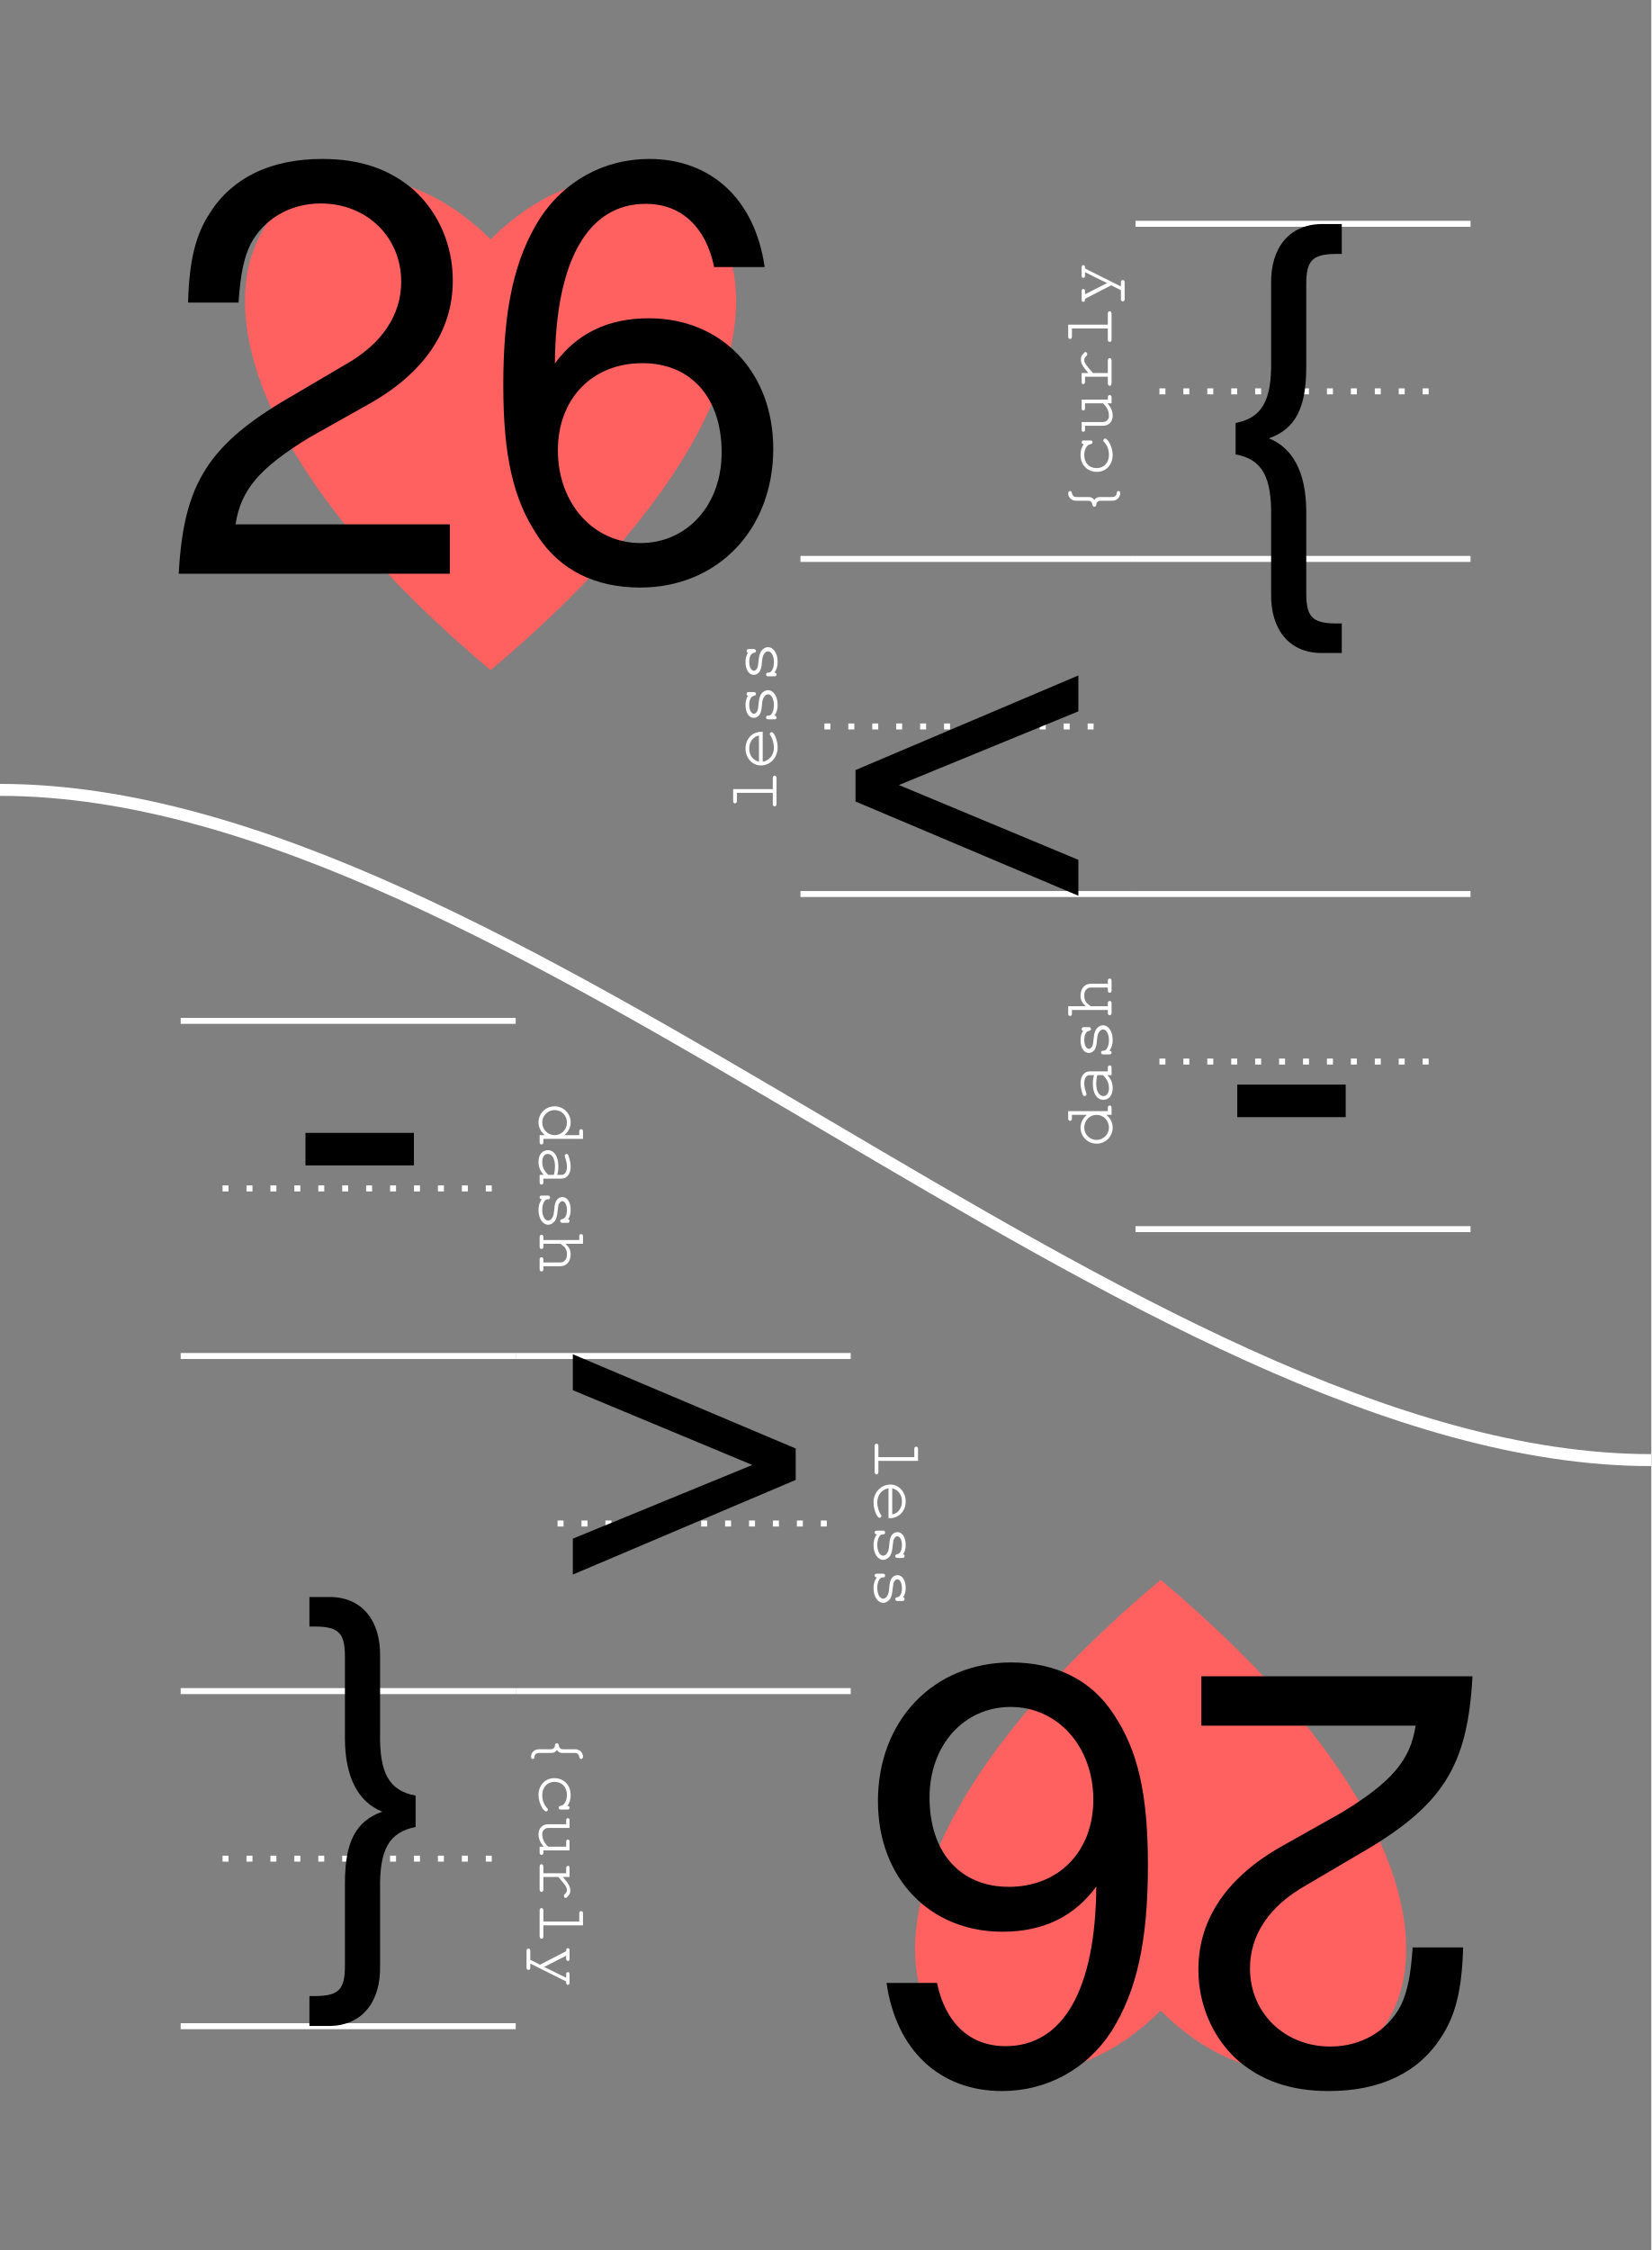
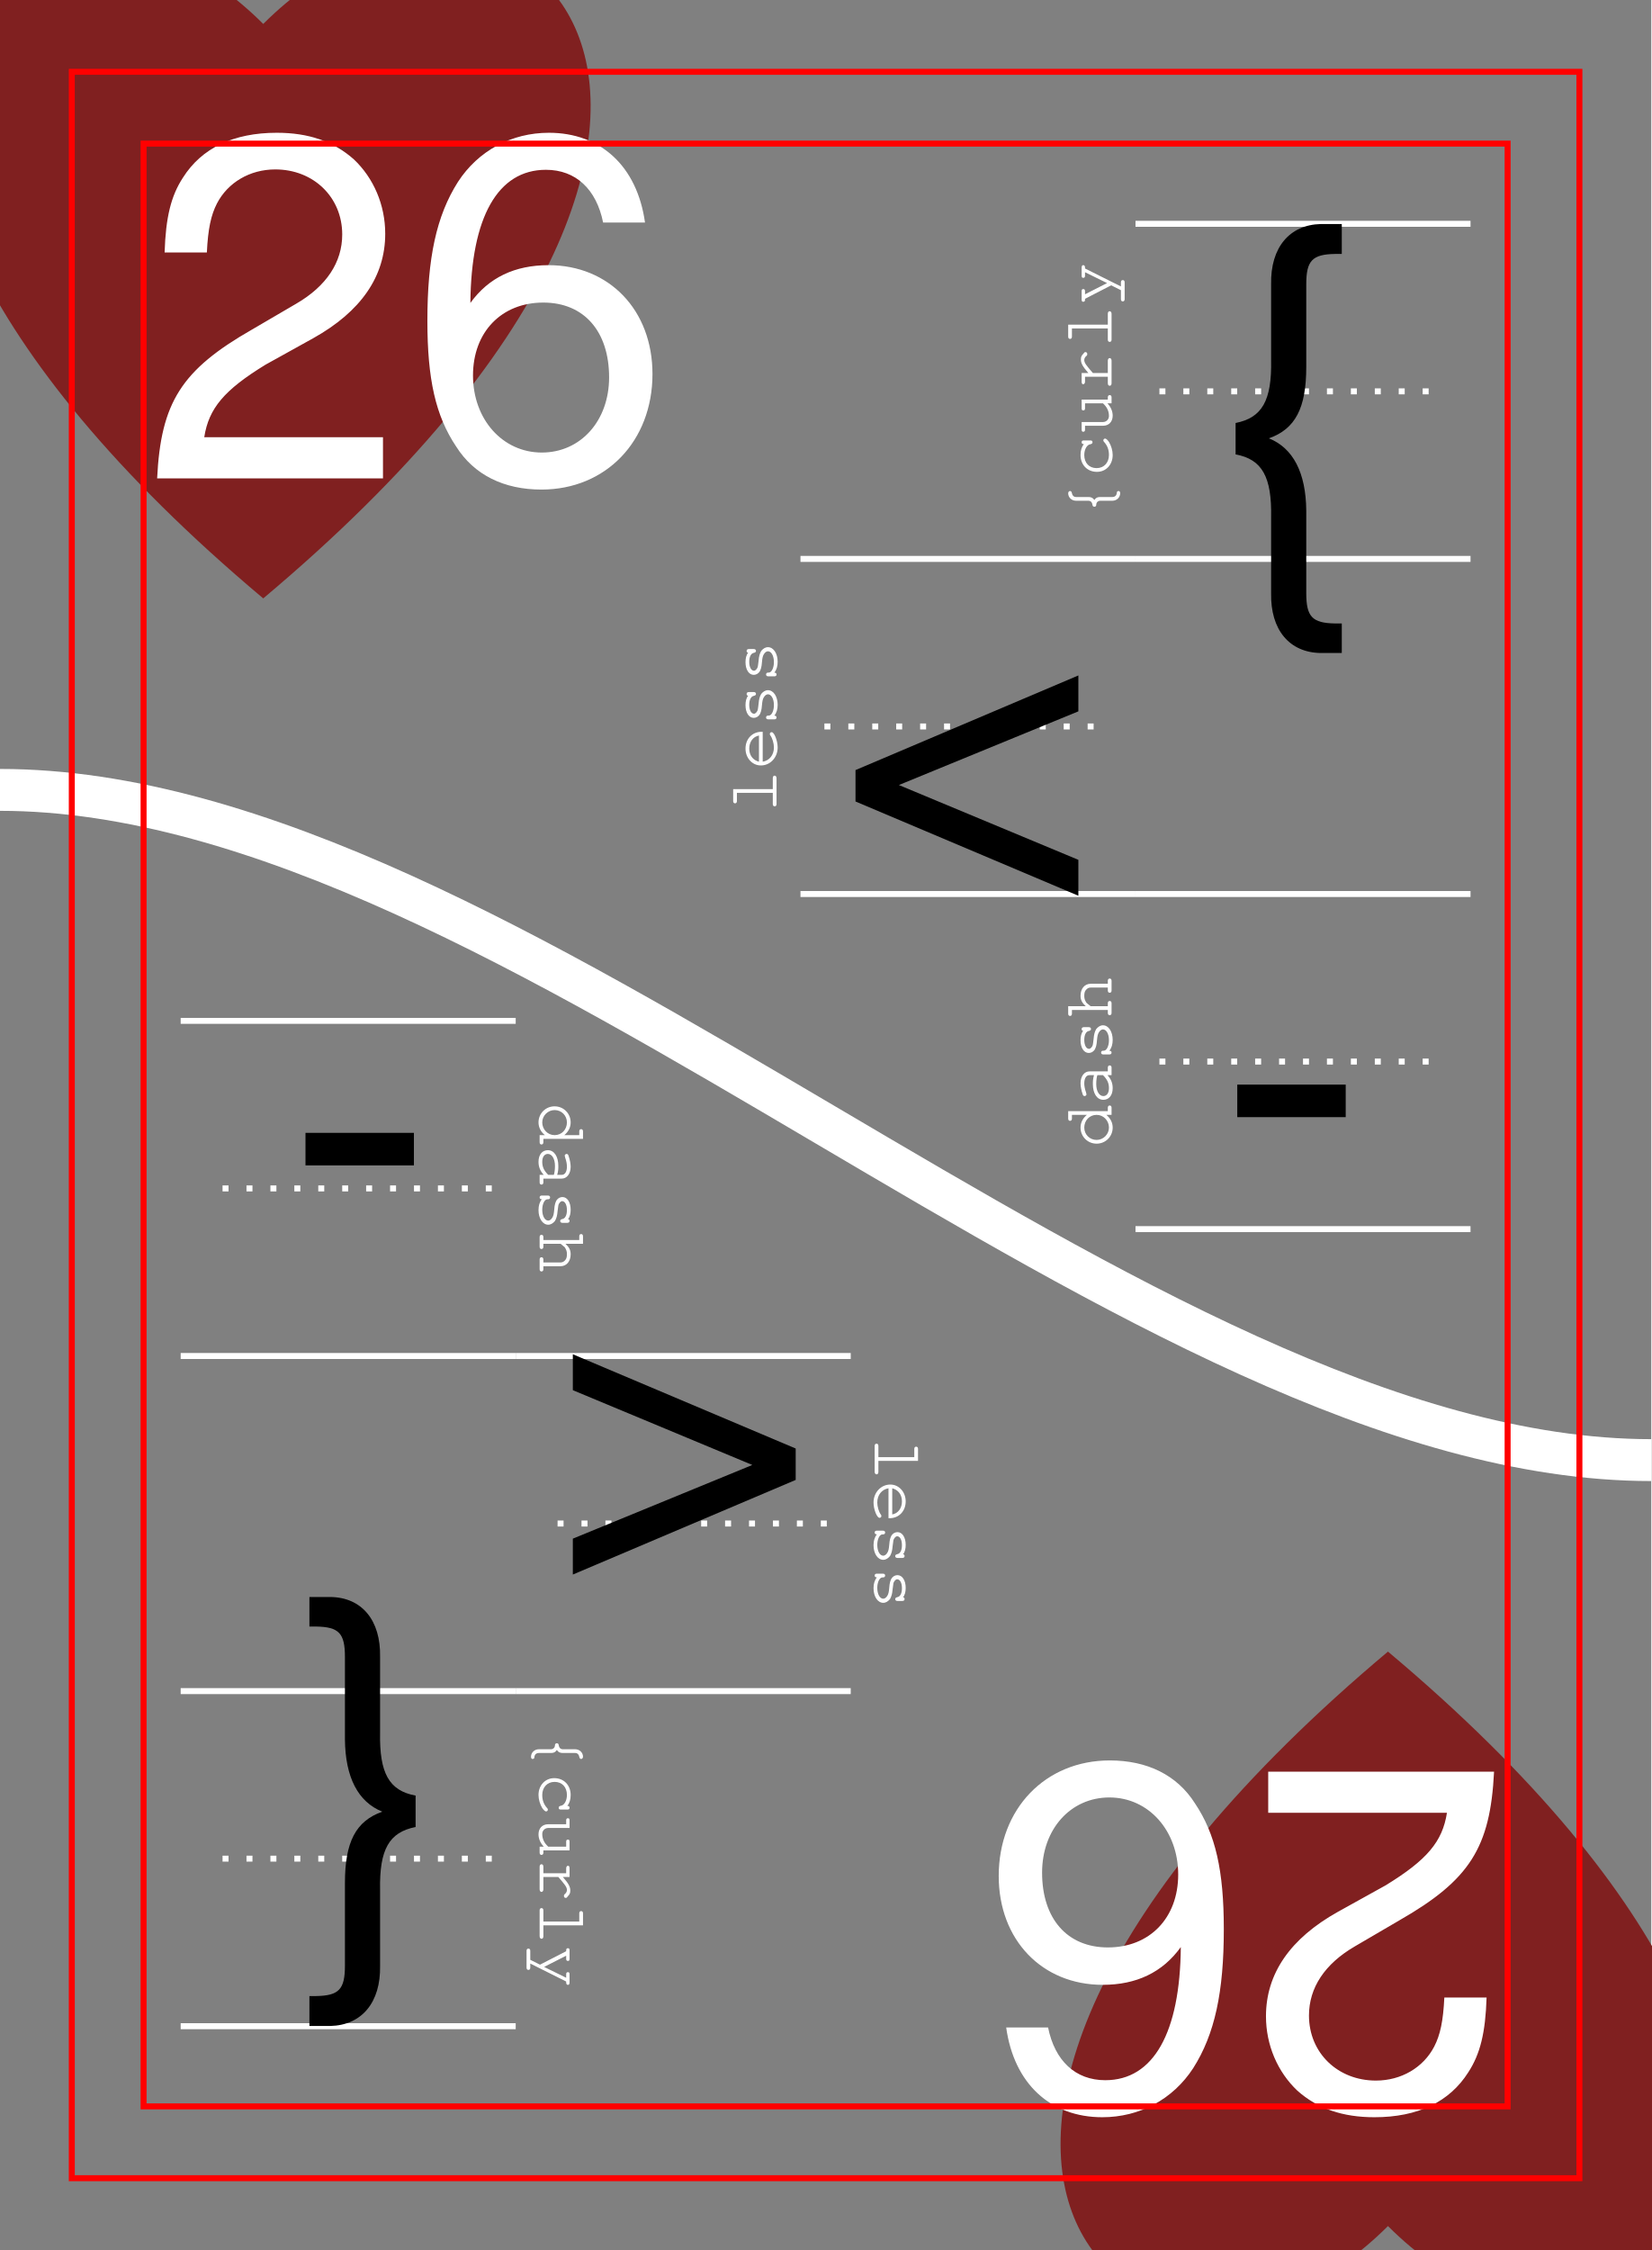
<svg xmlns="http://www.w3.org/2000/svg" xmlns:xlink="http://www.w3.org/1999/xlink" width="69mm" height="94mm" viewBox="-3 -3 69 94" version="1.1" id="card-26">
  <style>
    text { font-family:Helvetica; font-size:19.04px; line-height:1; fill:#000000;fill-opacity:1;stroke:none; }
   
   g.emoji path, g.emoji ellipse, g.emoji circle  { fill:none;stroke:#000000;stroke-width:1.0;stroke-linecap:round;stroke-miterlimit:4;stroke-dasharray:none;stroke-opacity:1 }
   g#card-26-formats-dark text { font-size:7px;fill:#ffffff; }
   g#card-26-thumb-up text, g#card-26-thumb-down text { font-size:7px; }
   path  { fill:none;stroke:#000000;stroke-width:1.0;stroke-linecap:butt;stroke-linejoin:miter;stroke-opacity:1; }
   path.suit { stroke:none; }
   g#card-26-border path  { fill:#808080;fill-opacity:1;stroke:#000000;stroke-width:1.5;stroke-opacity:1;stroke-miterlimit:4;stroke-dasharray:none; }
   g#card-26-lines path { fill:none;stroke:#ffffff;stroke-width:0.25;stroke-linecap:butt;stroke-linejoin:miter;stroke-miterlimit:4;stroke-dasharray:none;stroke-dashoffset:0;stroke-opacity:1 }
   g#card-26-lines-dark path { fill:none;stroke:#000000;stroke-width:0.5;stroke-linecap:butt;stroke-linejoin:miter;stroke-miterlimit:4;stroke-dasharray:none;stroke-dashoffset:0;stroke-opacity:1; }
   g#card-26-lines path.lines-center { stroke-dasharray:0.25, 0.75;}
  </style>
  <defs>
    <g id="card-26-heart-full" class="emoji" transform="translate(-7,-14)">
      <path d="M 7,14 C -5.5,3.5 2,-3 7,2 12,-3 19.5,3.5 7,14 Z" />
    </g>
    <g id="card-26-heart-broken" class="emoji" transform="translate(-7,-14)">
      <path d="M 3.119,0.918 C -0.516,1.134 -2.304,6.546 6.573,13.572            L 10.056,6.195 5.805,7.761 6.763,2.319            C 5.546,1.284 4.244,0.851 3.119,0.918 Z" />
      <path d="M 11.598,-0.031 C 10.627,-0.087 9.524,0.229 8.459,0.983            L 6.937,5.754 12.36,4.47 6.655,12.992            c 0.148,0.146 0.298,0.292 0.453,0.44            C 17.163,6.008 15.371,0.19 11.598,-0.031 Z" />
    </g>
    <g id="card-26-thumb" class="emoji">
      <path d="m 0.25,6 h 4 C 3.761,3.426 2.261,0.331 6.095,0.464           9.005,0.565 8.214,3.28 7.75,6 c 3,0 7,1 4,3 1,1 1,1 0,2 2,1 2,3 -11.5,2 z" />
      <path style="stroke-width:0.5" d="m 4.722,1.807 c 0,0 0.175,2.379 1.03,2.351           0.834,-0.027 0.855,-2.351 0.855,-2.351 z" />
    </g>
    <g id="card-26-thumb-up" class="emoji" transform="translate(-7,-14)">
      <use xlink:href="#card-26-thumb" />
      <text text-anchor="middle" x="6" y="12">+1</text>
    </g>
    <g id="card-26-thumb-down" class="emoji" transform="translate(-7,-14)">
      <use transform="matrix(1,0,0,-1,0,14)" xlink:href="#card-26-thumb" />
      <text text-anchor="middle" x="7" y="7">-1</text>
    </g>
    <g id="card-26-sad" class="emoji" transform="translate(-7,-14)">
      <ellipse id="card-26-sad-right-eye" cx="9.5" cy="4" rx="0.25" ry="0.75" />
      <ellipse id="card-26-sad-left-eye" cx="4.5" cy="4" rx="0.25" ry="0.75" />
      <circle id="card-26-sad-face" cx="7" cy="7" r="7" />
      <path id="card-26-sad-frown" d="m 3,10 c 1.5,-3 6,-3 8,0" />
    </g>
    <g id="card-26-happy" class="emoji" transform="translate(-7,-14)">
      <ellipse id="card-26-happy-right-eye" cx="9.5" cy="4" rx="0.25" ry="0.75" />
      <ellipse id="card-26-happy-left-eye" cx="4.5" cy="4" rx="0.25" ry="0.75" />
      <circle id="card-26-happy-face" cx="7" cy="7" r="7" />
      <path id="card-26-happy-smile" d="m 3,8 c 1.5,4 6,4 8,0" />
    </g>
    <g id="card-26-suit-club" transform="translate(7,7)">
-       <path id="card-26-suit-club-flower" style="fill:#60ff60;stroke:none" d="     M -7.347880794884119e-16,4.0      C 3.365,12.557 12.557,-3.365 3.464,-2.0      C 9.192,-9.192 -9.192,-9.192 -3.464,-2      C -12.557,-3.365 -3.365,12.557 -7.347880794884119e-16,4.0      Z     " />
-       <path id="card-26-suit-club-stem" style="fill:#60ff60;stroke:none" d="     m 0,7.0      h -1.5      c 1.5,-1.5 1.5,-7.0 1.5,-7.0      c 0,0 0,5.5 1.5,7.0      z" />
+       <path id="card-26-suit-club-flower" style="fill:#208020;stroke:none" d="     M -7.347880794884119e-16,4.0      C 3.365,12.557 12.557,-3.365 3.464,-2.0      C 9.192,-9.192 -9.192,-9.192 -3.464,-2      C -12.557,-3.365 -3.365,12.557 -7.347880794884119e-16,4.0      Z     " />
+       <path id="card-26-suit-club-stem" style="fill:#208020;stroke:none" d="     m 0,7.0      h -1.5      c 1.5,-1.5 1.5,-7.0 1.5,-7.0      c 0,0 0,5.5 1.5,7.0      z" />
    </g>
    <g id="card-26-suit-heart">
-       <path style="fill:#ff6060;stroke:none" d="M 7,14 C -5.5,3.5 2,-3 7,2 12,-3 19.5,3.5 7,14 Z" />
+       <path style="fill:#802020;stroke:none" d="M 7,14 C -5.5,3.5 2,-3 7,2 12,-3 19.5,3.5 7,14 Z" />
    </g>
    <g id="card-26-suit-diamond">
-       <path style="fill:#6060ff;stroke:none" d="m 7,14 -7,-10 7,-4 7,4 z" />
+       <path style="fill:#202080;stroke:none" d="m 7,14 -7,-10 7,-4 7,4 z" />
    </g>
    <g id="card-26-suit-spade">
-       <path style="fill:#606060;stroke:none" d="M 7,0 C -5.5,10.5 2,17 7,12 12,17 19.5,10.5 7,0 Z" />
-       <path style="fill:#606060;stroke:none" d="m 7,14 h -1.5 c 1.5,-1.5 1.5,-7.0 1.5,-7.0 c 0,0 0,5.5 1.5,7.0 z" />
+       <path style="fill:#202020;stroke:none" d="M 7,0 C -5.5,10.5 2,17 7,12 12,17 19.5,10.5 7,0 Z" />
+       <path style="fill:#202020;stroke:none" d="m 7,14 h -1.5 c 1.5,-1.5 1.5,-7.0 1.5,-7.0 c 0,0 0,5.5 1.5,7.0 z" />
    </g>
    <g id="card-26-lines">
      <path d="m 0,0 14,0" />
      <path class="lines-center" d="m 1,7 12,0" />
      <path d="m 0,14 14,0" />
    </g>
    <g id="card-26-lines-dark">
      
      
      
    </g>
    <g id="card-26-translate-text">
      <text xml:space="preserve" x="37.45" y="34.25" text-anchor="middle">&lt;</text>
      <text xml:space="preserve" x="51" y="20.25" text-anchor="middle">{</text>
      <text xml:space="preserve" x="51" y="48.25" text-anchor="middle">-</text>
    </g>
    <g id="card-26-translate-pics">
      <use x="37.45" y="34.25" xlink:href="#card-26-" />
      <use x="51" y="20.25" xlink:href="#card-26-" />
      <use x="51" y="48.25" xlink:href="#card-26-" />
    </g>
    <g id="card-26-formats">
      <g id="formats-up" transform="translate(44.45,6.35)">
        <use xlink:href="#card-26-lines" />
        <text transform="rotate(-90) translate(-7,-1)" xml:space="preserve" text-anchor="middle" style="font-size:3px;line-height:1;font-family:Courier;fill:#ffffff;fill-opacity:1;stroke:#ffffff;stroke-width:0;stroke-miterlimit:4;stroke-dasharray:none;stroke-opacity:1">{curly</text>
      </g>
      <g id="card-26-formats-plain" transform="translate(30.45,20.35)">
        <use xlink:href="#card-26-lines" />
        <text transform="rotate(-90) translate(-7,-1)" xml:space="preserve" text-anchor="middle" style="font-size:3px;line-height:1;font-family:Courier;fill:#ffffff;fill-opacity:1;stroke:#ffffff;stroke-width:0;stroke-miterlimit:4;stroke-dasharray:none;stroke-opacity:1">less</text>
      </g>
      <g id="card-26-formats-down" transform="translate(44.45,34.35)">
        <use xlink:href="#card-26-lines" />
        <text transform="rotate(-90) translate(-7,-1)" xml:space="preserve" text-anchor="middle" style="font-size:3px;line-height:1;font-family:Courier;fill:#ffffff;fill-opacity:1;stroke:#ffffff;stroke-width:0;stroke-miterlimit:4;stroke-dasharray:none;stroke-opacity:1">dash</text>
      </g>
      <text xml:space="preserve" text-anchor="middle" style="font-size:7px;line-height:1;font-family:Courier;fill:#ffffff;fill-opacity:1;stroke:#ffffff;stroke-width:0;stroke-miterlimit:4;stroke-dasharray:none;stroke-opacity:1" x="51.45" y="28.50" />
    </g>
    <g id="card-26-formats-dark">
      <g id="card-26-formats-up" transform="translate(44.45,6.35)">
        <use xlink:href="#card-26-lines-dark" />
        <text transform="rotate(-90) translate(-7,-1)" xml:space="preserve" text-anchor="middle" style="font-size:3px;line-height:1;font-family:Courier;fill:#ffffff;fill-opacity:1;stroke:#ffffff;stroke-width:0;stroke-miterlimit:4;stroke-dasharray:none;stroke-opacity:1">{curly</text>
      </g>
      <g id="card-26-formats-plain" transform="translate(30.45,20.35)">
        <use xlink:href="#card-26-lines-dark" />
        <text transform="rotate(-90) translate(-7,18.5)" xml:space="preserve" text-anchor="middle" style="font-size:4px;line-height:1;font-family:Courier;fill:#ffffff;fill-opacity:1;stroke:#ffffff;stroke-width:0;stroke-miterlimit:4;stroke-dasharray:none;stroke-opacity:1">less</text>
      </g>
      <g id="card-26-formats-down" transform="translate(44.45,34.35)">
        <use xlink:href="#card-26-lines-dark" />
        <text transform="rotate(-90) translate(-7,-1)" xml:space="preserve" text-anchor="middle" style="font-size:3px;line-height:1;font-family:Courier;fill:#ffffff;fill-opacity:1;stroke:#ffffff;stroke-width:0;stroke-miterlimit:4;stroke-dasharray:none;stroke-opacity:1">dash</text>
      </g>
      <text xml:space="preserve" text-anchor="middle" style="fill:#000000;font-size:150%" x="51.45" y="36" />
    </g>
  </defs>
  <g id="card-26-main-layer">
    <rect x="-3" y="-3" width="69" height="94" style="fill:#808080" />
-     <use opacity="1" transform="matrix(1.5,0,0,1.5,7,4)" xlink:href="#card-26-suit-heart" />
+     <use opacity="1" transform="matrix(2,0,0,2,-6,-6)" xlink:href="#card-26-suit-heart" />
    <use xlink:href="#card-26-formats" />
    <g transform="rotate(180,31.5,44)">
-       <use opacity="1" transform="matrix(1.5,0,0,1.5,7,4)" xlink:href="#card-26-suit-heart" />
+       <use opacity="1" transform="matrix(2,0,0,2,-6,-6)" xlink:href="#card-26-suit-heart" />
      <use xlink:href="#card-26-formats" />
    </g>
    <g id="card-26-border">
-       <path id="card-26-border-separator" style="stroke:#ffffff;stroke-width:0.5;fill:none;" d="M -3.0,30 C 18.5,30 44.5,58 66,58" />
+       <path id="card-26-border-separator" style="stroke:#ffffff;stroke-width:1.75;fill:none;" d="M -3.0,30 C 18.5,30 44.5,58 66,58" />
    </g>
    <g id="card-26-upward">
-       <text x="17" y="21" style="font-family:Helvetica;font-size:24px;" text-anchor="middle">26</text>
+       <text x="14" y="17" style="font-family:Helvetica;font-size:20px;fill:#fff" text-anchor="middle">26</text>
      <use xlink:href="#card-26-translate-text" />
    </g>
    <use xlink:href="#card-26-upward" transform="rotate(180,31.5,44)" />
+     <rect x="0" y="0" width="63" height="88" style="stroke:#f00;stroke-width:0.25;fill:none;" />
+     <rect x="3" y="3" width="57" height="82" style="stroke:#f00;stroke-width:0.25;fill:none;" />
  </g>
</svg>
